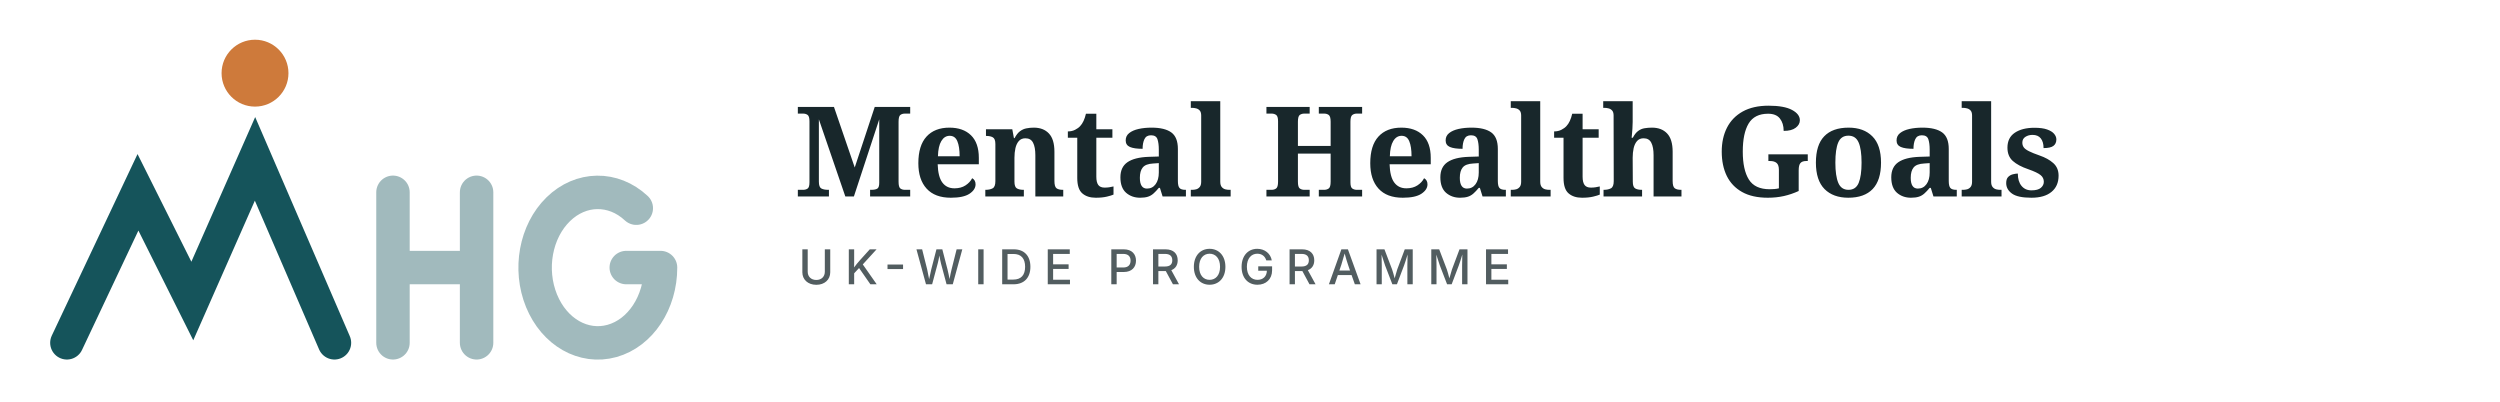
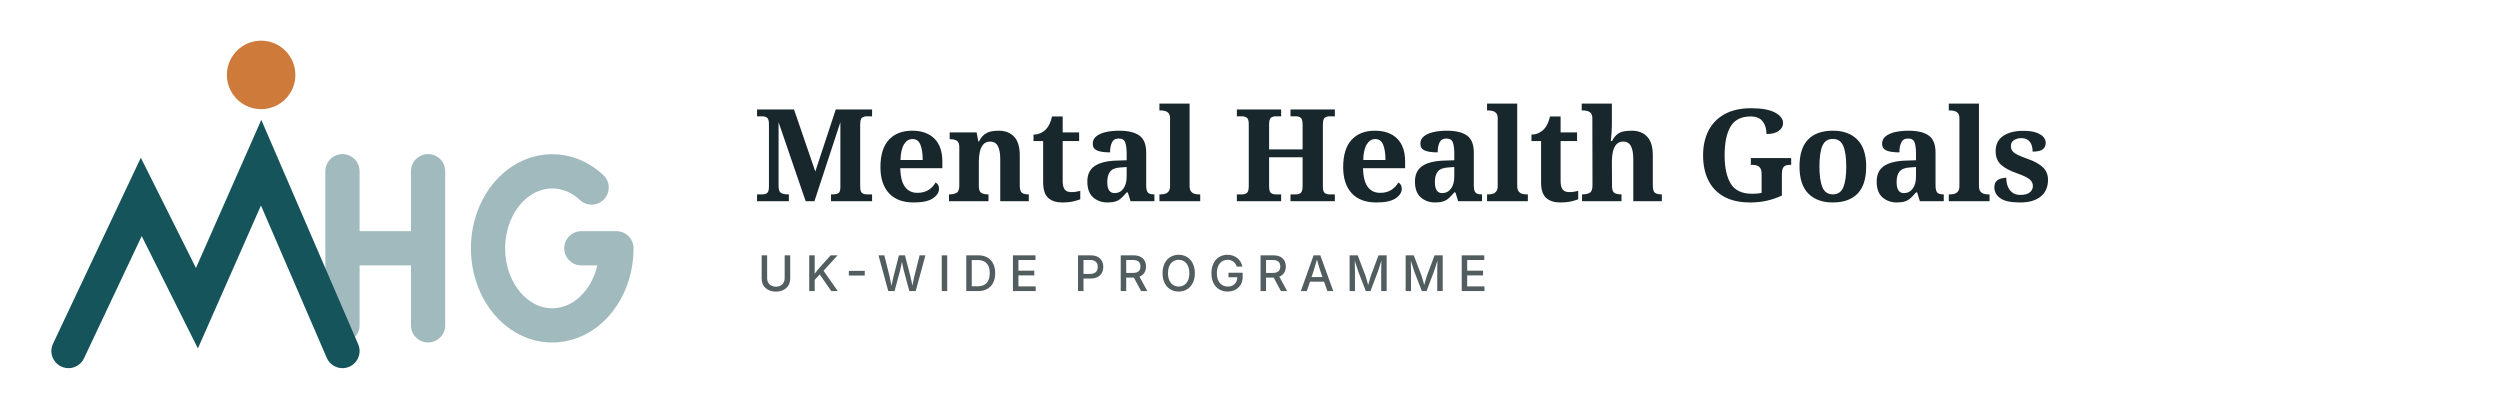
- <svg xmlns="http://www.w3.org/2000/svg" width="598" height="96" viewBox="0 0 598 96" role="img" aria-label="Mental Health Goals — UK-wide Programme">
+ <svg xmlns="http://www.w3.org/2000/svg" width="584" height="96" viewBox="0 0 584 96" role="img" aria-label="Mental Health Goals — UK-wide Programme">
  <g transform="translate(0 0)">
+     <path d="M 80 76 L 80 40 M 80 58 L 100 58 M 100 40 L 100 76" fill="none" stroke="#15545B" stroke-width="8" stroke-linecap="round" stroke-linejoin="round" stroke-opacity="0.4" />
+     <path d="M 138.2 43.8 A 15 18 0 1 0 144 58 L 135.8 58" fill="none" stroke="#15545B" stroke-width="8" stroke-linecap="round" stroke-linejoin="round" stroke-opacity="0.4" />
    <path d="M 16 82 L 33 46 L 46 72 L 61 38 L 80 82" fill="none" stroke="#15545B" stroke-width="8" stroke-linecap="round" stroke-linejoin="miter" />
    <circle cx="61" cy="17.5" r="8" fill="#CE7A3B" />
-     <path d="M 94 82 L 94 46 M 94 64 L 114 64 M 114 46 L 114 82" fill="none" stroke="#15545B" stroke-width="8" stroke-linecap="round" stroke-linejoin="round" stroke-opacity="0.4" />
-     <path d="M 152.2 49.8 A 15 18 0 1 0 158 64 L 149.8 64" fill="none" stroke="#15545B" stroke-width="8" stroke-linecap="round" stroke-linejoin="round" stroke-opacity="0.4" />
  </g>
-   <text x="190" y="47" font-family="Fraunces, 'Iowan Old Style', 'Palatino Nova', Georgia, serif" font-size="30" font-weight="600" letter-spacing="-0.3" fill="#18272B">Mental Health Goals</text>
-   <text x="191" y="68" font-family="Inter, 'Helvetica Neue', Helvetica, Arial, sans-serif" font-size="11.5" font-weight="500" letter-spacing="2.6" fill="#18272B" opacity="0.75">UK-WIDE PROGRAMME</text>
+   <text x="176" y="47" font-family="Fraunces, 'Iowan Old Style', 'Palatino Nova', Georgia, serif" font-size="30" font-weight="600" letter-spacing="-0.3" fill="#18272B">Mental Health Goals</text>
+   <text x="177" y="68" font-family="Inter, 'Helvetica Neue', Helvetica, Arial, sans-serif" font-size="11.5" font-weight="500" letter-spacing="2.6" fill="#18272B" opacity="0.75">UK-WIDE PROGRAMME</text>
</svg>
